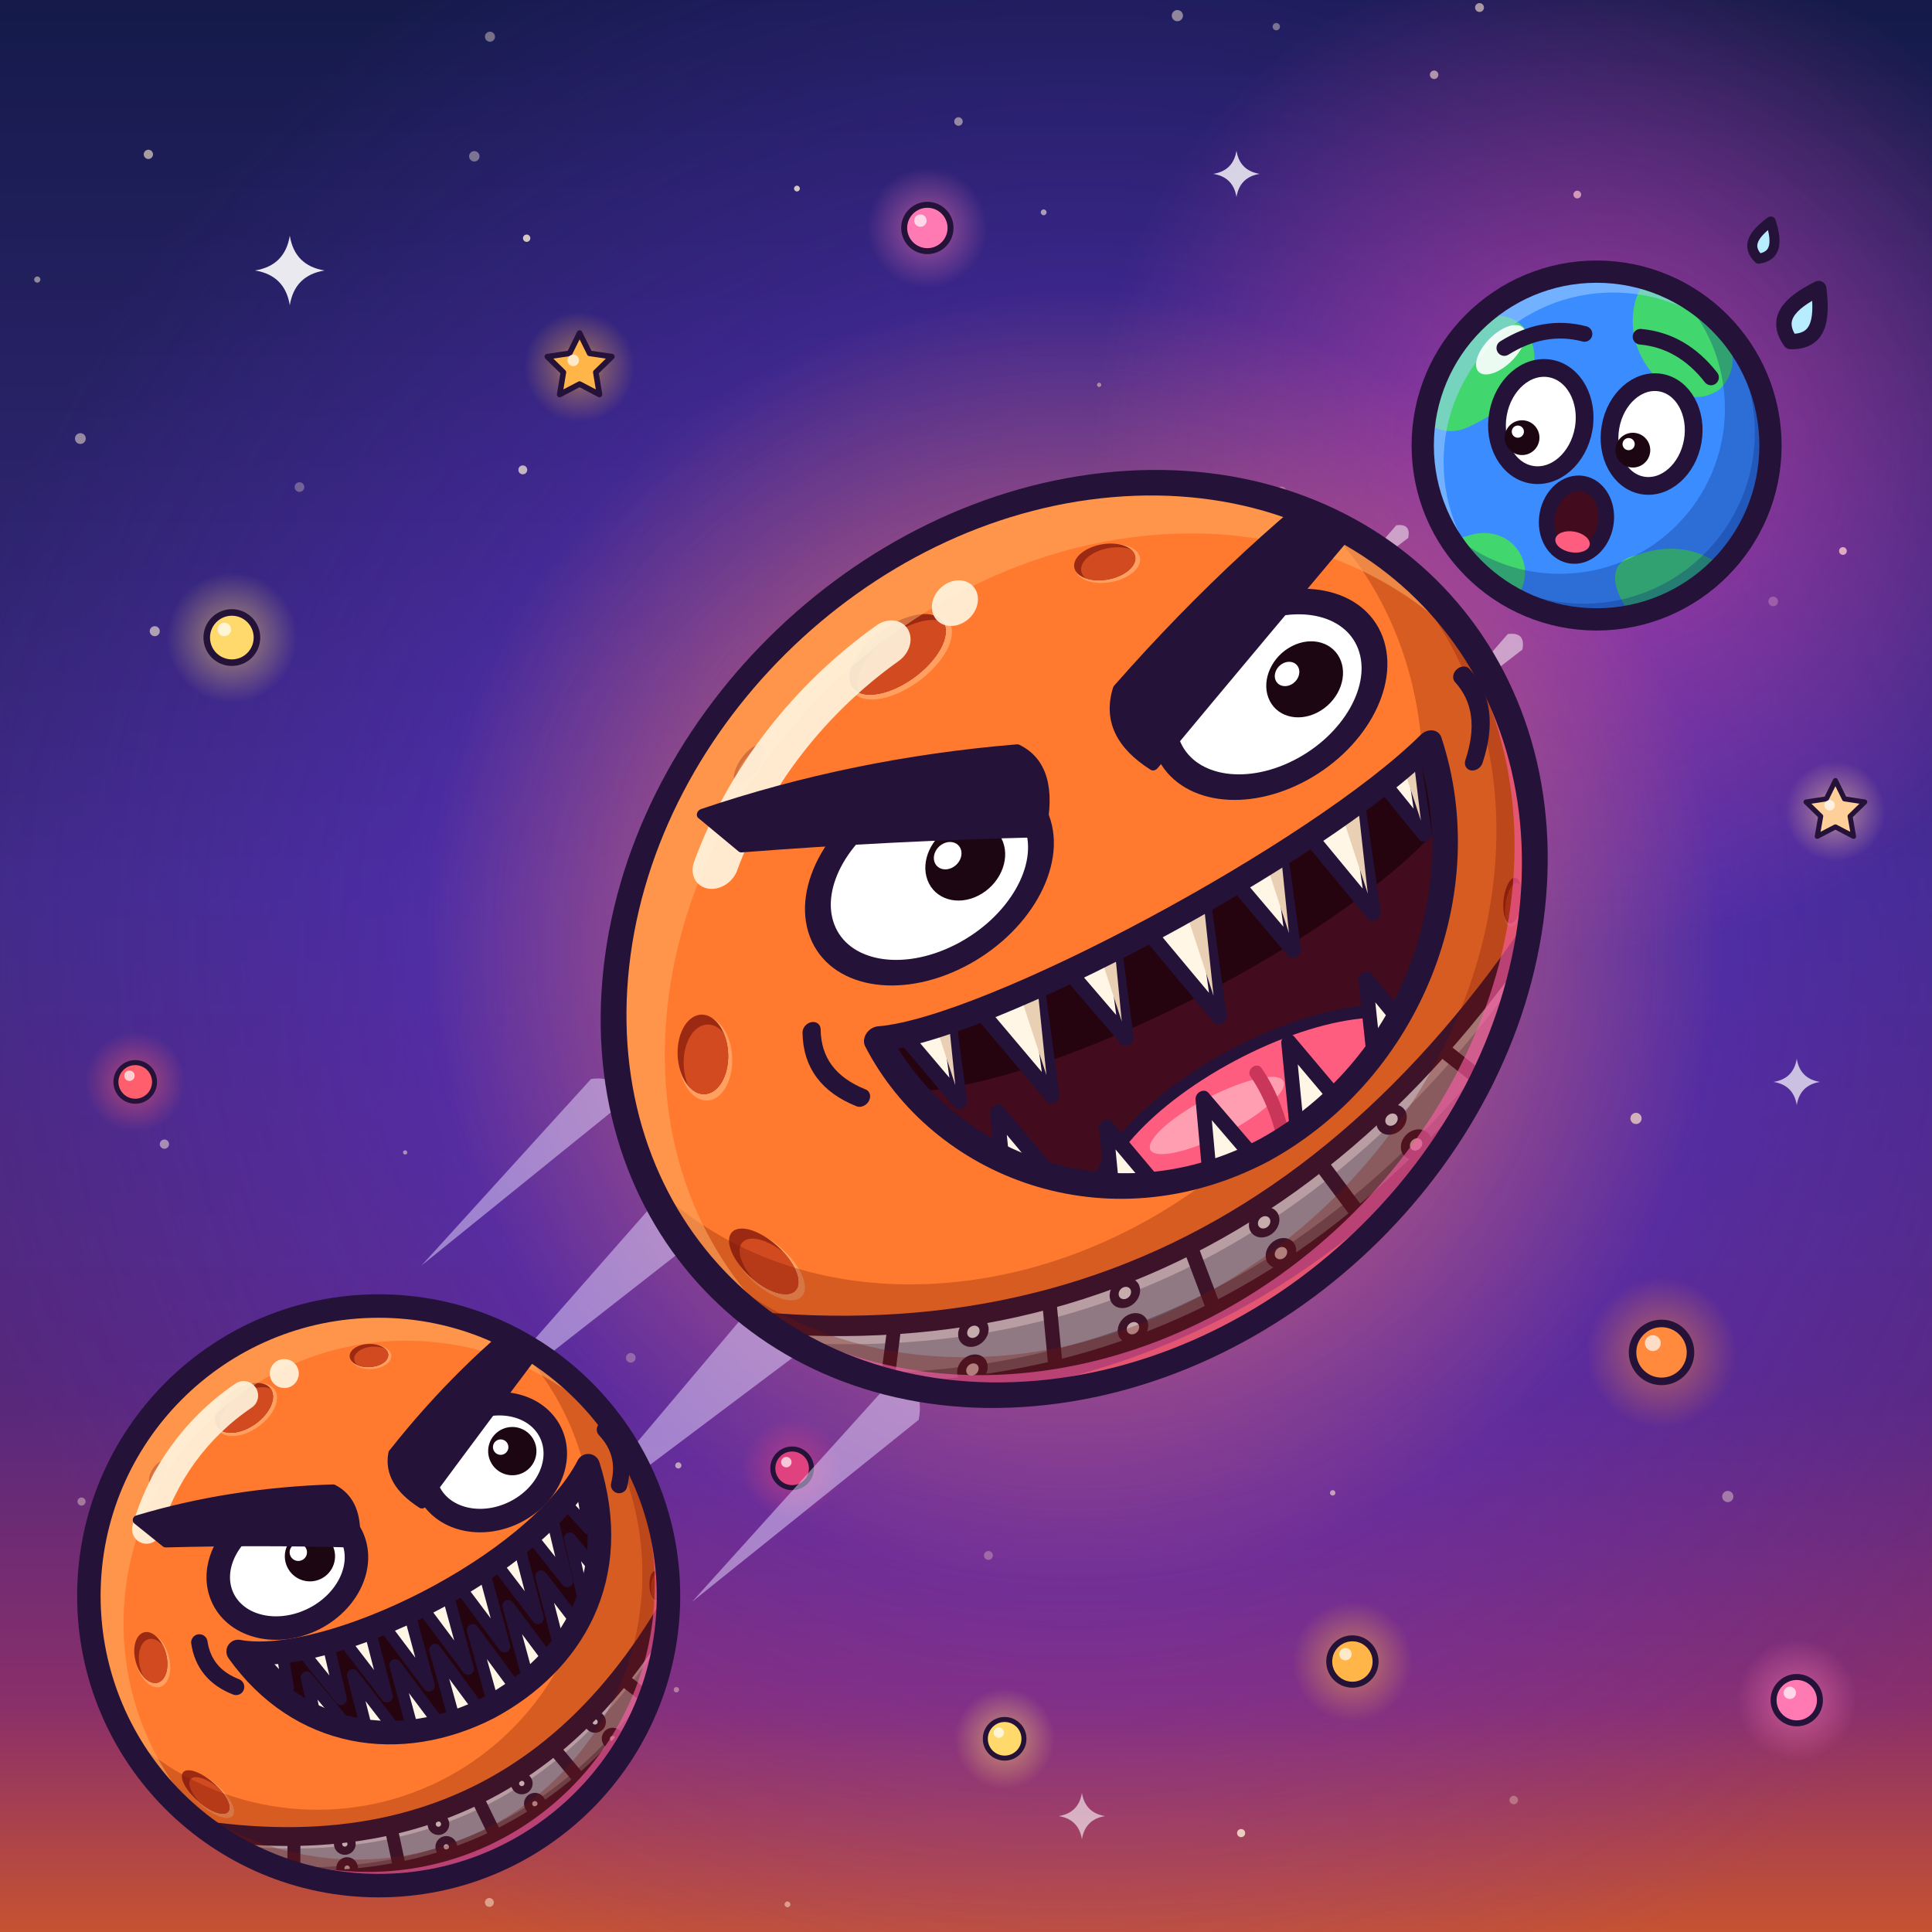
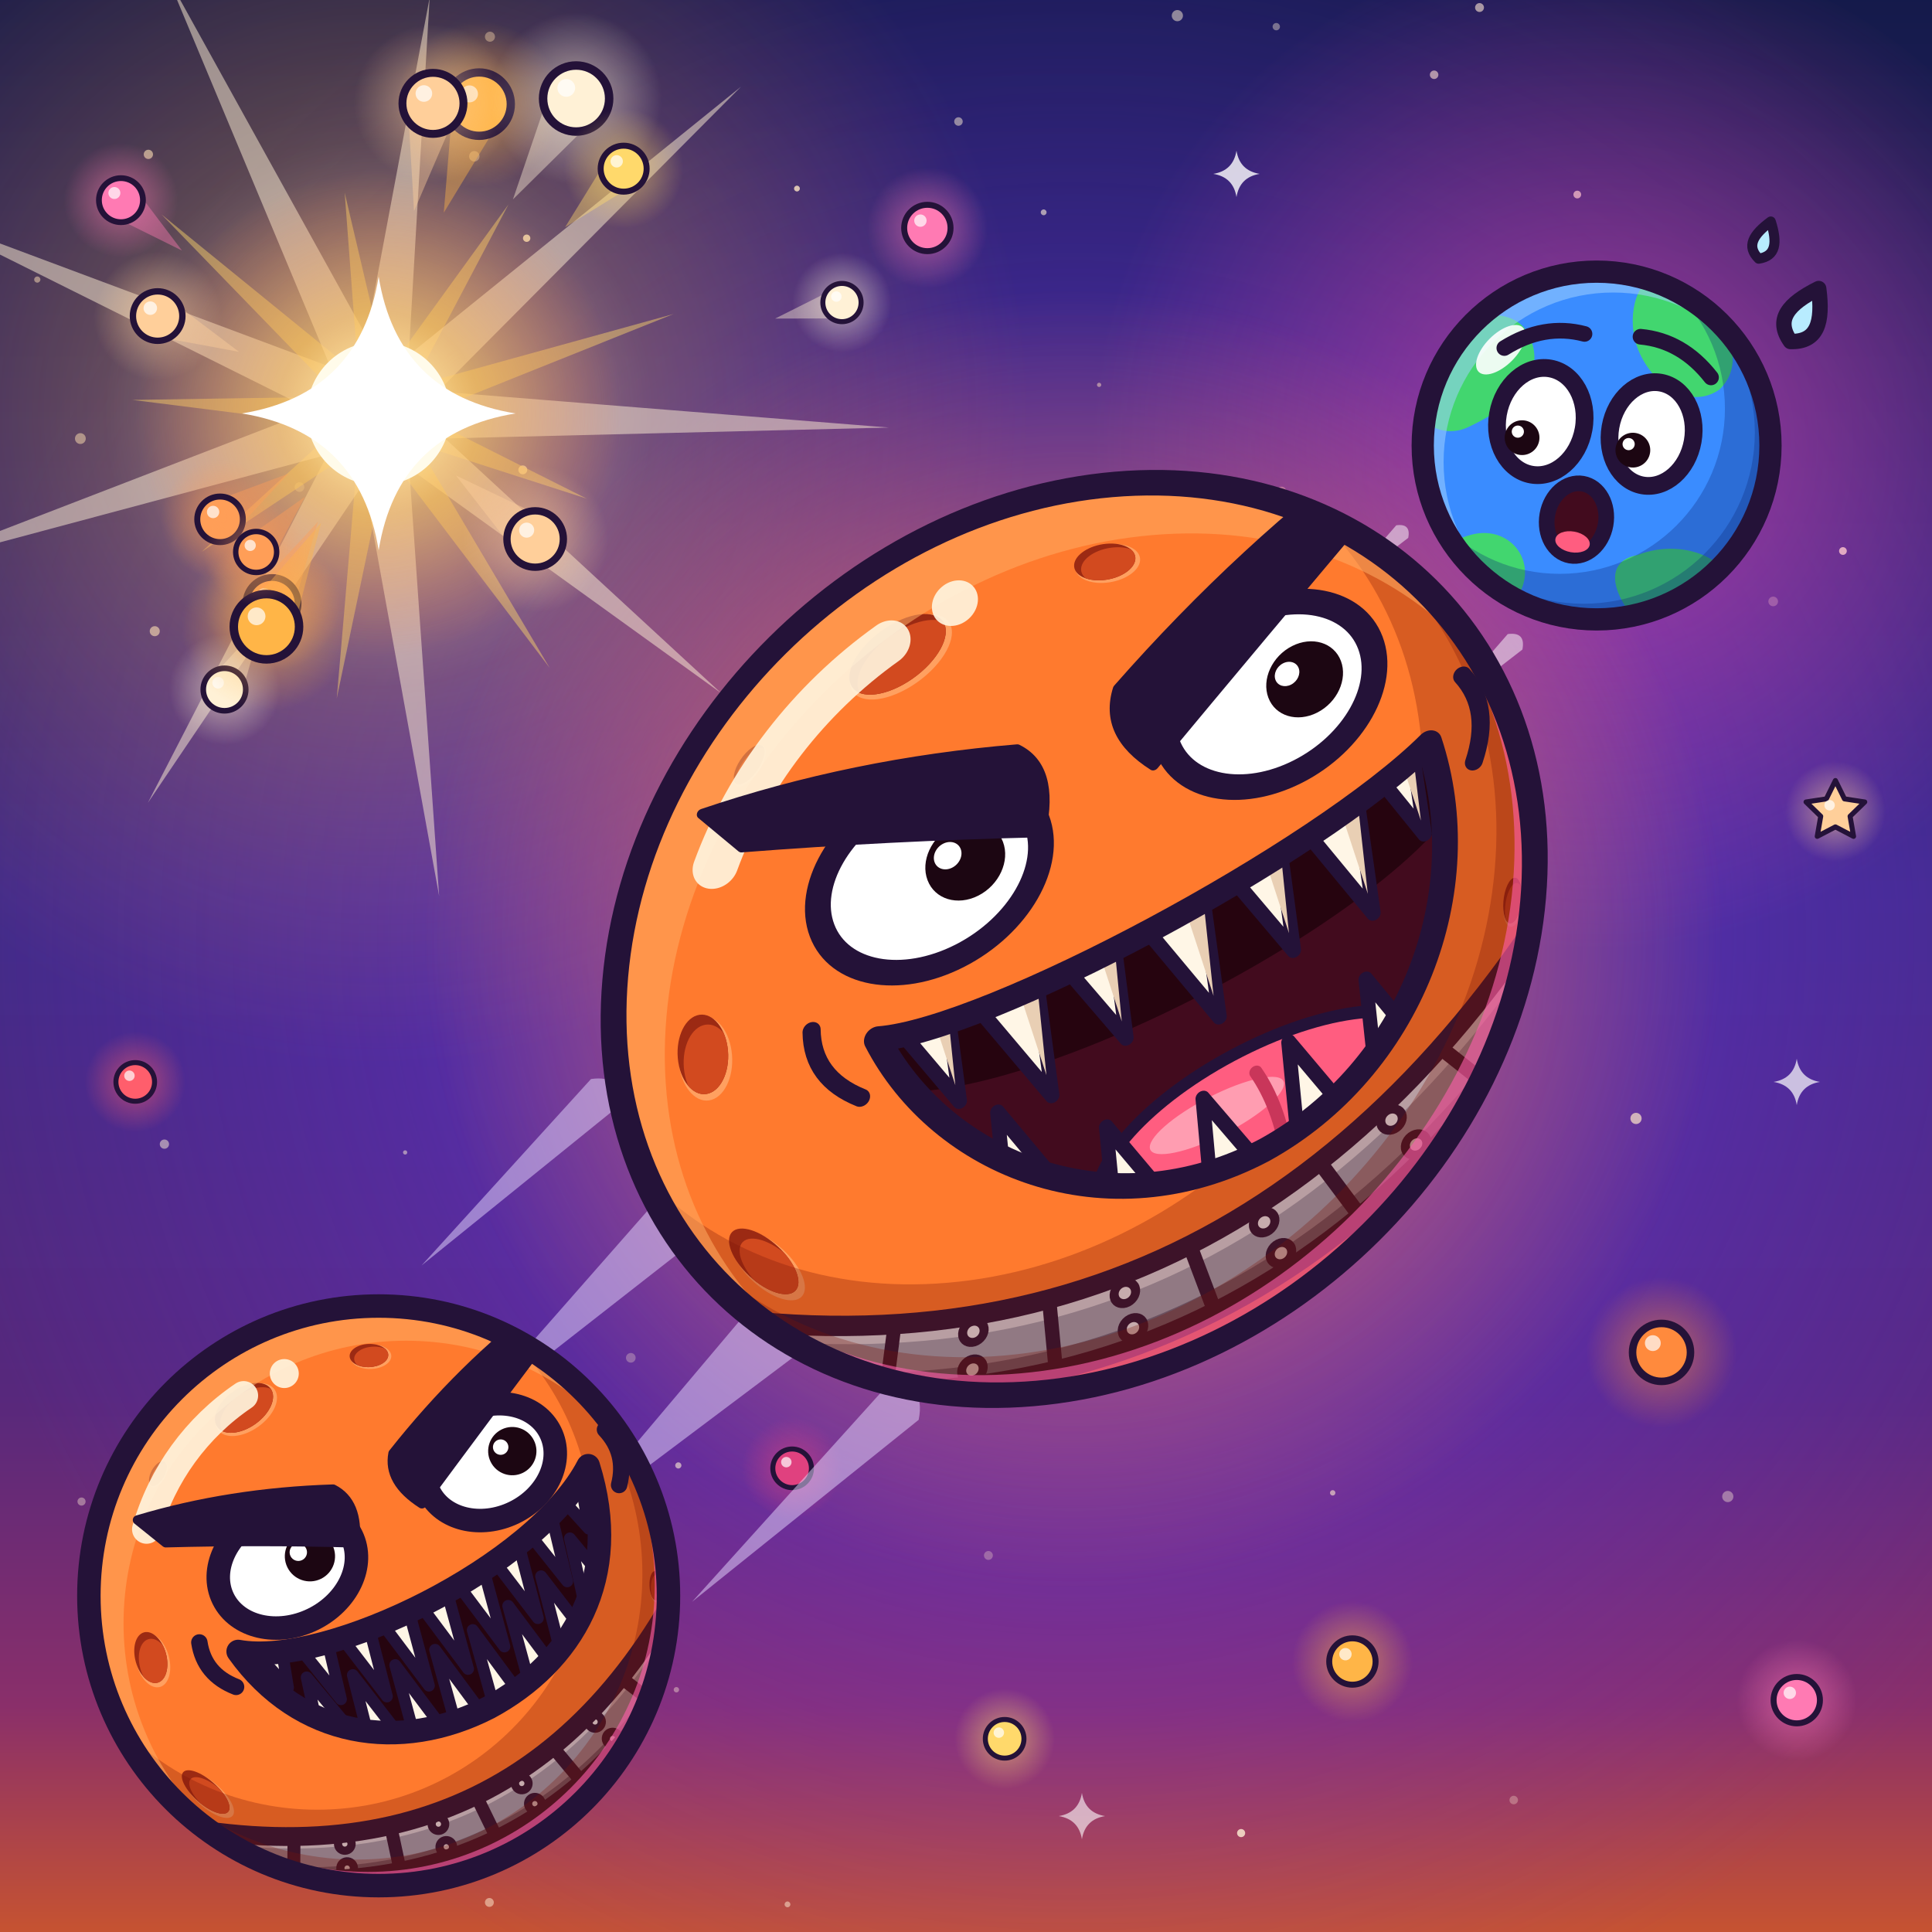
<svg xmlns="http://www.w3.org/2000/svg" viewBox="0 0 1000 1000" width="100%" height="100%">
  <defs>
    <linearGradient id="ceu" x1="0" y1="0" x2="0" y2="1">
      <stop offset="0" stop-color="#141a4a" />
      <stop offset=".46" stop-color="#3f2a86" />
      <stop offset=".72" stop-color="#57287c" />
      <stop offset=".88" stop-color="#8a2f6a" />
      <stop offset="1" stop-color="#c8542f" />
    </linearGradient>
    <radialGradient id="luz">
      <stop offset="0" stop-color="#8b46ff" stop-opacity=".75" />
      <stop offset=".6" stop-color="#6a33e0" stop-opacity=".3" />
      <stop offset="1" stop-color="#6a33e0" stop-opacity="0" />
    </radialGradient>
    <radialGradient id="neb">
      <stop offset="0" stop-color="#ff4fb6" stop-opacity=".55" />
      <stop offset="1" stop-color="#ff4fb6" stop-opacity="0" />
    </radialGradient>
    <radialGradient id="aura">
      <stop offset=".55" stop-color="#ff7a3a" stop-opacity=".42" />
      <stop offset="1" stop-color="#ff7a3a" stop-opacity="0" />
    </radialGradient>
    <radialGradient id="clarao">
      <stop offset="0" stop-color="#fffbea" />
      <stop offset=".16" stop-color="#ffeaa6" stop-opacity=".95" />
      <stop offset=".42" stop-color="#ffb547" stop-opacity=".5" />
      <stop offset="1" stop-color="#ff7a3a" stop-opacity="0" />
    </radialGradient>
    <radialGradient id="hffb547">
      <stop offset="0" stop-color="#ffb547" stop-opacity=".8" />
      <stop offset=".45" stop-color="#ffb547" stop-opacity=".32" />
      <stop offset="1" stop-color="#ffb547" stop-opacity="0" />
    </radialGradient>
    <radialGradient id="hff5e6c">
      <stop offset="0" stop-color="#ff5e6c" stop-opacity=".8" />
      <stop offset=".45" stop-color="#ff5e6c" stop-opacity=".32" />
      <stop offset="1" stop-color="#ff5e6c" stop-opacity="0" />
    </radialGradient>
    <radialGradient id="hffd96b">
      <stop offset="0" stop-color="#ffd96b" stop-opacity=".8" />
      <stop offset=".45" stop-color="#ffd96b" stop-opacity=".32" />
      <stop offset="1" stop-color="#ffd96b" stop-opacity="0" />
    </radialGradient>
    <radialGradient id="hff7ab3">
      <stop offset="0" stop-color="#ff7ab3" stop-opacity=".8" />
      <stop offset=".45" stop-color="#ff7ab3" stop-opacity=".32" />
      <stop offset="1" stop-color="#ff7ab3" stop-opacity="0" />
    </radialGradient>
    <radialGradient id="hff8a3d">
      <stop offset="0" stop-color="#ff8a3d" stop-opacity=".8" />
      <stop offset=".45" stop-color="#ff8a3d" stop-opacity=".32" />
      <stop offset="1" stop-color="#ff8a3d" stop-opacity="0" />
    </radialGradient>
    <radialGradient id="hffcf9a">
      <stop offset="0" stop-color="#ffcf9a" stop-opacity=".8" />
      <stop offset=".45" stop-color="#ffcf9a" stop-opacity=".32" />
      <stop offset="1" stop-color="#ffcf9a" stop-opacity="0" />
    </radialGradient>
    <radialGradient id="he0417f">
      <stop offset="0" stop-color="#e0417f" stop-opacity=".8" />
      <stop offset=".45" stop-color="#e0417f" stop-opacity=".32" />
      <stop offset="1" stop-color="#e0417f" stop-opacity="0" />
    </radialGradient>
    <radialGradient id="hfff1d6">
      <stop offset="0" stop-color="#fff1d6" stop-opacity=".8" />
      <stop offset=".45" stop-color="#fff1d6" stop-opacity=".32" />
      <stop offset="1" stop-color="#fff1d6" stop-opacity="0" />
    </radialGradient>
    <radialGradient id="hff9e57">
      <stop offset="0" stop-color="#ff9e57" stop-opacity=".8" />
      <stop offset=".45" stop-color="#ff9e57" stop-opacity=".32" />
      <stop offset="1" stop-color="#ff9e57" stop-opacity="0" />
    </radialGradient>
  </defs>
  <rect width="1000" height="1000" fill="url(#ceu)" />
  <circle cx="556" cy="486" r="600" fill="url(#luz)" />
  <circle cx="689.8" cy="772.7" r="1.4" fill="#fff1d6" opacity="0.6" />
  <circle cx="85.1" cy="592.2" r="2.4" fill="#fff1d6" opacity="0.5" />
  <circle cx="905.6" cy="229.4" r="2.5" fill="#fff1d6" opacity="0.7" />
  <circle cx="660.6" cy="13.8" r="1.9" fill="#fff1d6" opacity="0.4" />
  <circle cx="896.5" cy="288.1" r="2.5" fill="#fff1d6" opacity="0.7" />
  <circle cx="253.6" cy="19" r="2.6" fill="#fff1d6" opacity="0.4" />
  <circle cx="272.6" cy="123.3" r="1.9" fill="#fff1d6" opacity="0.8" />
  <circle cx="245.5" cy="80.9" r="2.7" fill="#fff1d6" opacity="0.4" />
  <circle cx="407.6" cy="985.7" r="1.5" fill="#fff1d6" opacity="0.5" />
  <circle cx="217.3" cy="869.2" r="2.4" fill="#fff1d6" opacity="0.8" />
  <circle cx="511.6" cy="805.1" r="2.3" fill="#fff1d6" opacity="0.3" />
  <circle cx="636" cy="577.6" r="1.6" fill="#fff1d6" opacity="0.7" />
  <circle cx="609.4" cy="8.1" r="2.9" fill="#fff1d6" opacity="0.5" />
  <circle cx="350.1" cy="874.6" r="1.4" fill="#fff1d6" opacity="0.4" />
  <circle cx="833.7" cy="278.9" r="3" fill="#fff1d6" opacity="0.3" />
  <circle cx="351.1" cy="758.5" r="1.6" fill="#fff1d6" opacity="0.6" />
  <circle cx="76.8" cy="79.9" r="2.4" fill="#fff1d6" opacity="0.6" />
  <circle cx="253.4" cy="930" r="1" fill="#fff1d6" opacity="0.7" />
  <circle cx="953.9" cy="285.2" r="2" fill="#fff1d6" opacity="0.8" />
  <circle cx="846.8" cy="578.9" r="2.9" fill="#fff1d6" opacity="0.7" />
  <circle cx="540.2" cy="109.9" r="1.5" fill="#fff1d6" opacity="0.6" />
  <circle cx="155" cy="252.1" r="2.5" fill="#fff1d6" opacity="0.3" />
  <circle cx="80.1" cy="326.7" r="2.6" fill="#fff1d6" opacity="0.6" />
  <circle cx="412.5" cy="97.6" r="1.5" fill="#fff1d6" opacity="0.8" />
  <circle cx="326.5" cy="702.8" r="2.5" fill="#fff1d6" opacity="0.3" />
  <circle cx="783.5" cy="931.7" r="2.2" fill="#fff1d6" opacity="0.3" />
  <circle cx="361.8" cy="403" r="1" fill="#fff1d6" opacity="0.5" />
  <circle cx="917.8" cy="311.3" r="2.5" fill="#fff1d6" opacity="0.3" />
  <circle cx="816.4" cy="100.7" r="2" fill="#fff1d6" opacity="0.7" />
  <circle cx="209.7" cy="596.5" r="1.1" fill="#fff1d6" opacity="0.5" />
  <circle cx="663.4" cy="254.2" r="2.3" fill="#fff1d6" opacity="0.4" />
  <circle cx="253.3" cy="984.7" r="2.3" fill="#fff1d6" opacity="0.5" />
  <circle cx="742.3" cy="38.7" r="2.2" fill="#fff1d6" opacity="0.6" />
  <circle cx="19.3" cy="144.7" r="1.6" fill="#fff1d6" opacity="0.5" />
  <circle cx="642.4" cy="948.8" r="2.1" fill="#fff1d6" opacity="0.8" />
  <circle cx="773.4" cy="283.4" r="1" fill="#fff1d6" opacity="0.4" />
  <circle cx="41.6" cy="227" r="2.8" fill="#fff1d6" opacity="0.5" />
  <circle cx="42.2" cy="777.2" r="2.1" fill="#fff1d6" opacity="0.4" />
  <circle cx="894.3" cy="774.6" r="2.9" fill="#fff1d6" opacity="0.4" />
  <circle cx="272.4" cy="805" r="1.5" fill="#fff1d6" opacity="0.4" />
  <circle cx="765.8" cy="3.9" r="2.3" fill="#fff1d6" opacity="0.6" />
  <circle cx="270.6" cy="243.2" r="2.3" fill="#fff1d6" opacity="0.7" />
  <circle cx="564.3" cy="605.2" r="2.3" fill="#fff1d6" opacity="0.5" />
  <circle cx="568.9" cy="199.2" r="1.1" fill="#fff1d6" opacity="0.5" />
  <circle cx="496.1" cy="62.9" r="2.2" fill="#fff1d6" opacity="0.5" />
  <circle cx="465.2" cy="384.1" r="2" fill="#fff1d6" opacity="0.5" />
+   <circle cx="196" cy="214" r="336" fill="url(#clarao)" opacity=".55" />
  <circle cx="826.4" cy="230.6" r="260" fill="url(#neb)" />
  <circle cx="556" cy="486" r="336.4" fill="url(#aura)" />
-   <path transform="translate(150 140) scale(1.8)" opacity="0.9" fill="#fff" d="M 0 -10 Q 1.4 -1.4 10 0 Q 1.4 1.4 0 10 Q -1.4 1.4 -10 0 Q -1.4 -1.4 0 -10 Z" />
  <path transform="translate(640 90) scale(1.2)" opacity="0.8" fill="#fff" d="M 0 -10 Q 1.4 -1.4 10 0 Q 1.4 1.4 0 10 Q -1.4 1.4 -10 0 Q -1.4 -1.4 0 -10 Z" />
  <path transform="translate(930 560) scale(1.2)" opacity="0.7" fill="#fff" d="M 0 -10 Q 1.4 -1.4 10 0 Q 1.4 1.4 0 10 Q -1.4 1.4 -10 0 Q -1.4 -1.4 0 -10 Z" />
  <path transform="translate(560 940) scale(1.2)" opacity="0.6" fill="#fff" d="M 0 -10 Q 1.4 -1.4 10 0 Q 1.4 1.4 0 10 Q -1.4 1.4 -10 0 Q -1.4 -1.4 0 -10 Z" />
-   <circle cx="120" cy="330" r="33.8" fill="url(#hffd96b)" />
-   <circle cx="120" cy="330" r="13" fill="#ffd96b" stroke="#241238" stroke-width="3.4" />
-   <circle cx="116.1" cy="325.8" r="3.5" fill="#fff" opacity=".7" />
-   <circle cx="300" cy="190" r="28.6" fill="url(#hffb547)" />
-   <path d="M 300 172.4 L 305.2 182.9 L 316.7 184.6 L 308.4 192.7 L 310.3 204.2 L 300 198.8 L 289.7 204.2 L 291.6 192.7 L 283.3 184.6 L 294.8 182.9 Z" fill="#ffb547" stroke="#241238" stroke-width="2.9" stroke-linejoin="round" />
-   <circle cx="296.7" cy="186.5" r="3" fill="#fff" opacity=".7" />
  <circle cx="480" cy="118" r="31.2" fill="url(#hff7ab3)" />
  <circle cx="480" cy="118" r="12" fill="#ff7ab3" stroke="#241238" stroke-width="3.1" />
  <circle cx="476.4" cy="114.2" r="3.2" fill="#fff" opacity=".7" />
  <circle cx="70" cy="560" r="26" fill="url(#hff5e6c)" />
  <circle cx="70" cy="560" r="10" fill="#ff5e6c" stroke="#241238" stroke-width="2.6" />
  <circle cx="67" cy="556.8" r="2.7" fill="#fff" opacity=".7" />
  <circle cx="860" cy="700" r="39" fill="url(#hff8a3d)" />
  <circle cx="860" cy="700" r="15" fill="#ff8a3d" stroke="#241238" stroke-width="3.9" />
  <circle cx="855.5" cy="695.2" r="4.1" fill="#fff" opacity=".7" />
  <circle cx="700" cy="860" r="31.2" fill="url(#hffb547)" />
  <circle cx="700" cy="860" r="12" fill="#ffb547" stroke="#241238" stroke-width="3.1" />
  <circle cx="696.4" cy="856.2" r="3.2" fill="#fff" opacity=".7" />
  <circle cx="950" cy="420" r="26" fill="url(#hffcf9a)" />
  <path d="M 950 404 L 954.7 413.5 L 965.2 415.1 L 957.6 422.5 L 959.4 432.9 L 950 428 L 940.6 432.9 L 942.4 422.5 L 934.8 415.1 L 945.3 413.5 Z" fill="#ffcf9a" stroke="#241238" stroke-width="2.6" stroke-linejoin="round" />
  <circle cx="947" cy="416.8" r="2.7" fill="#fff" opacity=".7" />
  <circle cx="520" cy="900" r="26" fill="url(#hffd96b)" />
  <circle cx="520" cy="900" r="10" fill="#ffd96b" stroke="#241238" stroke-width="2.6" />
  <circle cx="517" cy="896.8" r="2.7" fill="#fff" opacity=".7" />
  <circle cx="930" cy="880" r="31.2" fill="url(#hff7ab3)" />
  <circle cx="930" cy="880" r="12" fill="#ff7ab3" stroke="#241238" stroke-width="3.1" />
  <circle cx="926.4" cy="876.2" r="3.2" fill="#fff" opacity=".7" />
  <circle cx="410" cy="760" r="26" fill="url(#he0417f)" />
  <circle cx="410" cy="760" r="10" fill="#e0417f" stroke="#241238" stroke-width="2.6" />
  <circle cx="407" cy="756.8" r="2.7" fill="#fff" opacity=".7" />
+   <path d="M 196.4 200.2 Q 176.7 213.5 195.6 227.8 L 460.1 221.3 Z" fill="#fff1d6" opacity="0.5" />
+   <path d="M 199.4 205.7 Q 184.3 209.2 192.6 222.3 L 303.7 258.1 Z" fill="#ffd96b" opacity="0.45" />
+   <path d="M 204.7 203.3 Q 181 201.8 187.3 224.7 L 373.3 358.8 Z" fill="#fff1d6" opacity="0.5" />
+   <path d="M 203.5 209 Q 189 203.5 188.5 219 L 284.5 345.7 Z" fill="#ffd96b" opacity="0.45" />
+   <path d="M 209.7 212.3 Q 193.6 194.8 182.3 215.7 L 227.3 463.8 Z" fill="#fff1d6" opacity="0.5" />
+   <path d="M 204.9 215.3 Q 197.8 201.5 187.1 212.7 L 174.3 361.5 Z" fill="#ffd96b" opacity="0.45" />
+   <path d="M 207.9 221 Q 205.9 197.4 184.1 207 L 76.5 415.6 Z" fill="#fff1d6" opacity="0.5" />
+   <path d="M 201.5 221.1 Q 205.9 206.2 190.5 206.9 L 104.4 285.6 Z" fill="#ffd96b" opacity="0.45" />
+   <path d="M 200.3 227.1 Q 214.4 208 191.7 200.9 L -50 294.1 Z" fill="#fff1d6" opacity="0.5" />
+   <path d="M 195.5 223 Q 208.6 214.7 196.5 205 L 68.6 207 Z" fill="#ffd96b" opacity="0.45" />
+   <path d="M 190.5 226.7 Q 213.7 221.7 201.5 201.3 L -46.1 108.8 Z" fill="#fff1d6" opacity="0.5" />
+   <path d="M 189.9 220.6 Q 205.3 222.5 202.1 207.4 L 83.5 110.9 Z" fill="#ffd96b" opacity="0.45" />
+   <path d="M 183.6 220 Q 204.4 231.4 208.4 208 L 86.6 -12.1 Z" fill="#fff1d6" opacity="0.5" />
+   <path d="M 187.1 215.4 Q 197.9 226.5 204.9 212.6 L 178.4 99.7 Z" fill="#ffd96b" opacity="0.45" />
+   <path d="M 182.3 212.3 Q 193.6 233.2 209.7 215.7 L 222.4 -1.3 Z" fill="#fff1d6" opacity="0.5" />
+   <path d="M 188.4 209.2 Q 189.3 224.7 203.6 218.8 L 263.2 105.8 Z" fill="#ffd96b" opacity="0.45" />
+   <path d="M 186.8 203.8 Q 181.7 226.9 205.2 224.2 L 383.5 44.9 Z" fill="#fff1d6" opacity="0.5" />
+   <path d="M 193.1 205.5 Q 184.1 218 198.9 222.5 L 348.7 162.5 Z" fill="#ffd96b" opacity="0.45" />
+   <circle cx="196" cy="214" r="126" fill="url(#clarao)" />
+   <circle cx="196" cy="214" r="37.2" fill="#fffbea" />
+   <path transform="translate(196 214) scale(7.08)" opacity="1" fill="#fff" d="M 0 -10 Q 1.4 -1.4 10 0 Q 1.4 1.4 0 10 Q -1.4 1.4 -10 0 Q -1.4 -1.4 0 -10 Z" />
+   <path d="M 108 352.3 Q 109.8 368.4 124.4 361.5 L 135.6 322.2 Z" fill="#fff1d6" opacity="0.42" />
+   <circle cx="116.2" cy="356.9" r="28.7" fill="url(#hfff1d6)" />
+   <circle cx="116.2" cy="356.9" r="11" fill="#fff1d6" stroke="#241238" stroke-width="2.9" />
+   <circle cx="112.9" cy="353.4" r="3" fill="#fff" opacity=".7" />
+   <path d="M 108.3 260.4 Q 102.2 276.6 119.5 277.2 L 149.4 245.1 Z" fill="#ff9e57" opacity="0.42" />
+   <circle cx="113.9" cy="268.8" r="30.8" fill="url(#hff9e57)" />
+   <circle cx="113.9" cy="268.8" r="11.8" fill="#ff9e57" stroke="#241238" stroke-width="3.1" />
+   <circle cx="110.3" cy="265" r="3.2" fill="#fff" opacity=".7" />
+   <path d="M 437.8 164.8 Q 447.3 153.9 433.9 148.5 L 401.2 164.9 Z" fill="#fff1d6" opacity="0.42" />
+   <circle cx="435.8" cy="156.6" r="25.7" fill="url(#hfff1d6)" />
+   <circle cx="435.8" cy="156.6" r="9.9" fill="#fff1d6" stroke="#241238" stroke-width="2.6" />
+   <circle cx="432.9" cy="153.5" r="2.7" fill="#fff" opacity=".7" />
+   <path d="M 261.2 58.2 Q 254 35.3 234.7 49.6 L 229.7 110.1 Z" fill="#ffb547" opacity="0.42" />
+   <circle cx="248" cy="53.9" r="42.7" fill="url(#hffb547)" />
+   <circle cx="248" cy="53.9" r="16.4" fill="#ffb547" stroke="#241238" stroke-width="4.3" />
+   <circle cx="243" cy="48.6" r="4.4" fill="#fff" opacity=".7" />
+   <path d="M 237.3 55.8 Q 227.3 35 210.9 51.2 L 214.3 109.3 Z" fill="#ffcf9a" opacity="0.42" />
+   <circle cx="224.1" cy="53.5" r="41" fill="url(#hffcf9a)" />
+   <circle cx="224.1" cy="53.5" r="15.8" fill="#ffcf9a" stroke="#241238" stroke-width="4.1" />
+   <circle cx="219.4" cy="48.4" r="4.3" fill="#fff" opacity=".7" />
+   <path d="M 310.5 58.7 Q 309 33.8 285.9 43.3 L 265.5 103.2 Z" fill="#fff1d6" opacity="0.42" />
+   <circle cx="298.2" cy="51" r="44.5" fill="url(#hfff1d6)" />
+   <circle cx="298.2" cy="51" r="17.1" fill="#fff1d6" stroke="#241238" stroke-width="4.4" />
+   <circle cx="293.1" cy="45.5" r="4.6" fill="#fff" opacity=".7" />
+   <path d="M 130.7 306.7 Q 132.9 326.4 150.8 318 L 164.6 270 Z" fill="#ff9e57" opacity="0.42" />
+   <circle cx="140.8" cy="312.4" r="35.1" fill="url(#hff9e57)" />
+   <circle cx="140.8" cy="312.4" r="13.5" fill="#ff9e57" stroke="#241238" stroke-width="3.5" />
+   <circle cx="136.7" cy="308" r="3.6" fill="#fff" opacity=".7" />
+   <path d="M 86 153.6 Q 67.7 157.4 77.2 173.5 L 123.7 182.1 Z" fill="#ffcf9a" opacity="0.42" />
+   <circle cx="81.6" cy="163.6" r="33.2" fill="url(#hffcf9a)" />
+   <circle cx="81.6" cy="163.6" r="12.8" fill="#ffcf9a" stroke="#241238" stroke-width="3.3" />
+   <circle cx="77.8" cy="159.5" r="3.5" fill="#fff" opacity=".7" />
+   <path d="M 329.9 94.5 Q 332.8 77.3 315.6 80.2 L 292.5 117.6 Z" fill="#ffd96b" opacity="0.42" />
+   <circle cx="322.8" cy="87.3" r="30.9" fill="url(#hffd96b)" />
+   <circle cx="322.8" cy="87.3" r="11.9" fill="#ffd96b" stroke="#241238" stroke-width="3.1" />
+   <circle cx="319.2" cy="83.5" r="3.2" fill="#fff" opacity=".7" />
+   <path d="M 125.2 317.7 Q 128.5 342.1 150.6 331 L 166.2 270.6 Z" fill="#ffb547" opacity="0.42" />
+   <circle cx="137.9" cy="324.4" r="43.9" fill="url(#hffb547)" />
+   <circle cx="137.9" cy="324.4" r="16.9" fill="#ffb547" stroke="#241238" stroke-width="4.4" />
+   <circle cx="132.8" cy="319" r="4.6" fill="#fff" opacity=".7" />
+   <path d="M 125.9 279.7 Q 124.3 295.1 139.4 291.6 L 157.9 257.1 Z" fill="#ff9e57" opacity="0.42" />
+   <circle cx="132.6" cy="285.7" r="27.5" fill="url(#hff9e57)" />
+   <circle cx="132.6" cy="285.7" r="10.6" fill="#ff9e57" stroke="#241238" stroke-width="2.8" />
+   <circle cx="129.5" cy="282.3" r="2.9" fill="#fff" opacity=".7" />
+   <path d="M 68.8 96.1 Q 52.2 95 56.5 111 L 94.2 129.7 Z" fill="#ff7ab3" opacity="0.42" />
+   <circle cx="62.6" cy="103.6" r="29.6" fill="url(#hff7ab3)" />
+   <circle cx="62.6" cy="103.6" r="11.4" fill="#ff7ab3" stroke="#241238" stroke-width="3" />
+   <circle cx="59.2" cy="99.9" r="3.1" fill="#fff" opacity=".7" />
+   <path d="M 269.2 288.7 Q 290.5 289.9 284.7 269.4 L 236 246.1 Z" fill="#ffcf9a" opacity="0.42" />
+   <circle cx="277" cy="279" r="37.9" fill="url(#hffcf9a)" />
+   <circle cx="277" cy="279" r="14.6" fill="#ffcf9a" stroke="#241238" stroke-width="3.8" />
+   <circle cx="272.6" cy="274.4" r="3.9" fill="#fff" opacity=".7" />
  <path d="M 475.5 734.9 Q 479.5 714.6 459 717.4 L 358.2 829.1 Z" fill="#e6d9ff" opacity="0.5" />
  <path d="M 411.9 701.5 Q 417.6 672.8 388.6 676.8 L 291.2 792.2 Z" fill="#e6d9ff" opacity="0.5" />
  <path d="M 356.8 644.3 Q 361.4 620.6 337.6 623.9 L 238.1 737.1 Z" fill="#e6d9ff" opacity="0.5" />
  <path d="M 319.6 573 Q 322.9 556.1 305.9 558.5 L 218.2 655 Z" fill="#e6d9ff" opacity="0.5" />
  <g transform="translate(196 826) scale(0.5)">
    <clipPath id="marte1">
      <circle r="300" />
    </clipPath>
    <circle r="300" fill="#ff7a2e" />
    <g clip-path="url(#marte1)">
      <g transform="rotate(-26)">
        <g transform="translate(-40 -236) rotate(-99.6) scale(0.6 1)">
          <clipPath id="cr2">
            <circle r="34" />
          </clipPath>
          <circle cx="-4.7" cy="0.8" r="36" fill="#ffa060" />
          <circle r="34" fill="#9c2a13" />
          <circle cx="-11.4" cy="1.9" r="34" fill="#d24a1f" clip-path="url(#cr2)" />
        </g>
        <g transform="translate(100 -228) rotate(-66.3) scale(0.6 1)">
          <clipPath id="cr3">
            <circle r="20" />
          </clipPath>
          <circle cx="-2.1" cy="1.9" r="21.2" fill="#ffa060" />
          <circle r="20" fill="#9c2a13" />
          <circle cx="-5" cy="4.6" r="20" fill="#d24a1f" clip-path="url(#cr3)" />
        </g>
        <g transform="translate(-240 -46) rotate(-169.1) scale(0.6 1)">
          <clipPath id="cr4">
            <circle r="27" />
          </clipPath>
          <circle cx="-1.9" cy="-3.3" r="28.6" fill="#ffa060" />
          <circle r="27" fill="#9c2a13" />
          <circle cx="-4.6" cy="-8" r="27" fill="#d24a1f" clip-path="url(#cr4)" />
        </g>
        <g transform="translate(-250 104) rotate(157.4) scale(0.4 1)">
          <clipPath id="cr5">
            <circle r="31" />
          </clipPath>
          <circle cx="0.3" cy="-4.3" r="32.9" fill="#ffa060" />
          <circle r="31" fill="#9c2a13" />
          <circle cx="0.7" cy="-10.5" r="31" fill="#d24a1f" clip-path="url(#cr5)" />
        </g>
        <g transform="translate(230 -182) rotate(-38.4) scale(0.4 1)">
          <clipPath id="cr6">
            <circle r="18" />
          </clipPath>
          <circle cx="-0.8" cy="2.4" r="19.1" fill="#ffa060" />
          <circle r="18" fill="#9c2a13" />
          <circle cx="-2" cy="5.8" r="18" fill="#d24a1f" clip-path="url(#cr6)" />
        </g>
        <g transform="translate(262 116) rotate(23.9) scale(0.4 1)">
          <clipPath id="cr7">
            <circle r="15" />
          </clipPath>
          <circle cx="1.4" cy="1.5" r="15.9" fill="#ffa060" />
          <circle r="15" fill="#9c2a13" />
          <circle cx="3.5" cy="3.7" r="15" fill="#d24a1f" clip-path="url(#cr7)" />
        </g>
        <g transform="translate(-150 -214) rotate(-125) scale(0.5 1)">
          <clipPath id="cr8">
            <circle r="14" />
          </clipPath>
          <circle cx="-1.9" cy="-0.5" r="14.8" fill="#ffa060" />
          <circle r="14" fill="#9c2a13" />
          <circle cx="-4.6" cy="-1.3" r="14" fill="#d24a1f" clip-path="url(#cr8)" />
        </g>
        <g transform="translate(-176 196) rotate(131.9) scale(0.5 1)">
          <clipPath id="cr9">
            <circle r="16" />
          </clipPath>
          <circle cx="1.1" cy="-2" r="17" fill="#ffa060" />
          <circle r="16" fill="#9c2a13" />
          <circle cx="2.6" cy="-4.8" r="16" fill="#d24a1f" clip-path="url(#cr9)" />
        </g>
        <path fill="#9ba4b8" d="M -330 93 Q 0 367 330 93 L 330 143 Q 0 417 -330 143 Z" />
        <path fill="#d3d9e4" d="M -330 93 Q 0 367 330 93 L 330 106.75 Q 0 380.75 -330 106.75 Z" />
        <path fill="#646b86" d="M -330 128.5 Q 0 402.5 330 128.5 L 330 143 Q 0 417 -330 143 Z" />
        <path d="M -186.9 183.3 L -209.1 228.1" stroke="#241238" stroke-width="13.4" />
        <path d="M -93 218.4 L -105 266.9" stroke="#241238" stroke-width="13.4" />
        <path d="M 0 230 L 0 280" stroke="#241238" stroke-width="13.4" />
        <path d="M 93 218.4 L 105 266.9" stroke="#241238" stroke-width="13.4" />
        <path d="M 186.9 183.3 L 209.1 228.1" stroke="#241238" stroke-width="13.4" />
        <circle cx="-144.1" cy="215.5" r="7" fill="#e8ecf3" stroke="#241238" stroke-width="8.5" />
        <circle cx="-152.9" cy="239" r="7" fill="#e8ecf3" stroke="#241238" stroke-width="8.5" />
        <circle cx="-48" cy="239.5" r="7" fill="#e8ecf3" stroke="#241238" stroke-width="8.5" />
        <circle cx="-51" cy="264.3" r="7" fill="#e8ecf3" stroke="#241238" stroke-width="8.5" />
        <circle cx="48" cy="239.5" r="7" fill="#e8ecf3" stroke="#241238" stroke-width="8.5" />
        <circle cx="51" cy="264.3" r="7" fill="#e8ecf3" stroke="#241238" stroke-width="8.5" />
        <circle cx="144.1" cy="215.5" r="7" fill="#e8ecf3" stroke="#241238" stroke-width="8.5" />
        <circle cx="152.9" cy="239" r="7" fill="#e8ecf3" stroke="#241238" stroke-width="8.5" />
        <path d="M -330 93 Q 0 367 330 93" fill="none" stroke="#241238" stroke-width="19.5" />
        <path d="M -330 143 Q 0 417 330 143" fill="none" stroke="#241238" stroke-width="19.5" />
      </g>
    </g>
    <g clip-path="url(#marte1)">
      <path fill-rule="evenodd" fill="#7a1408" opacity=".30" d="M -300 0 a 300 300 0 1 0 600 0 a 300 300 0 1 0 -600 0 Z M -348.6 -63.6 a 285 285 0 1 0 570 0 a 285 285 0 1 0 -570 0 Z" />
      <path fill-rule="evenodd" fill="#7a1408" opacity=".30" d="M -300 0 a 300 300 0 1 0 600 0 a 300 300 0 1 0 -600 0 Z M -318 -22.5 a 295.5 295.5 0 1 0 591 0 a 295.5 295.5 0 1 0 -591 0 Z" />
      <path fill-rule="evenodd" fill="#ffab62" opacity=".55" d="M -300 0 a 300 300 0 1 0 600 0 a 300 300 0 1 0 -600 0 Z M -264.1 28.4 a 292.5 292.5 0 1 0 585 0 a 292.5 292.5 0 1 0 -585 0 Z" />
      <path fill-rule="evenodd" fill="#ff5fae" opacity=".6" d="M -300 0 a 300 300 0 1 0 600 0 a 300 300 0 1 0 -600 0 Z M -308.2 -11.2 a 297 297 0 1 0 594 0 a 297 297 0 1 0 -594 0 Z" />
    </g>
    <path d="M -240.3 -68.9 A 250 250 0 0 1 -139.8 -207.3" fill="none" stroke="#fff3dc" stroke-width="30" stroke-linecap="round" opacity=".92" />
    <circle cx="-97.7" cy="-230.1" r="15" fill="#fff3dc" opacity=".92" />
    <g clip-path="url(#marte1)">
      <g transform="rotate(-26) translate(40 -30)">
        <clipPath id="sor11">
          <path d="M -196 18 C -120 74, 120 74, 214 4 C 196 124, 110 180, 12 184 C -92 186, -178 126, -196 18 Z" />
        </clipPath>
        <g clip-path="url(#sor11)">
          <path d="M -196 18 C -120 74, 120 74, 214 4 C 196 124, 110 180, 12 184 C -92 186, -178 126, -196 18 Z" fill="#26040f" />
          <path d="M -187 4 L -145 4 L -166 74.3 Z" fill="#fff6e6" stroke="#241238" stroke-width="12.2" stroke-linejoin="round" />
          <path d="M -143 17.3 L -101 17.3 L -122 109.1 Z" fill="#fff6e6" stroke="#241238" stroke-width="12.2" stroke-linejoin="round" />
          <path d="M -99 24.7 L -57 24.7 L -78 127.4 Z" fill="#fff6e6" stroke="#241238" stroke-width="12.2" stroke-linejoin="round" />
          <path d="M -55 27.9 L -13 27.9 L -34 136.4 Z" fill="#fff6e6" stroke="#241238" stroke-width="12.2" stroke-linejoin="round" />
          <path d="M -11 28 L 31 28 L 10 138.6 Z" fill="#fff6e6" stroke="#241238" stroke-width="12.2" stroke-linejoin="round" />
          <path d="M 33 24.9 L 75 24.9 L 54 134.2 Z" fill="#fff6e6" stroke="#241238" stroke-width="12.2" stroke-linejoin="round" />
          <path d="M 77 18.5 L 119 18.5 L 98 123 Z" fill="#fff6e6" stroke="#241238" stroke-width="12.2" stroke-linejoin="round" />
          <path d="M 121 7.8 L 163 7.8 L 142 102.1 Z" fill="#fff6e6" stroke="#241238" stroke-width="12.2" stroke-linejoin="round" />
          <path d="M 165 -9.2 L 207 -9.2 L 186 62.9 Z" fill="#fff6e6" stroke="#241238" stroke-width="12.2" stroke-linejoin="round" />
          <path d="M -164 154.6 L -124 154.6 L -144 73.2 Z" fill="#fff6e6" stroke="#241238" stroke-width="12.2" stroke-linejoin="round" />
          <path d="M -120 188 L -80 188 L -100 92 Z" fill="#fff6e6" stroke="#241238" stroke-width="12.2" stroke-linejoin="round" />
          <path d="M -76 205.7 L -36 205.7 L -56 101.9 Z" fill="#fff6e6" stroke="#241238" stroke-width="12.2" stroke-linejoin="round" />
          <path d="M -32 213.3 L 8 213.3 L -12 105.8 Z" fill="#fff6e6" stroke="#241238" stroke-width="12.2" stroke-linejoin="round" />
          <path d="M 12 212.4 L 52 212.4 L 32 104.5 Z" fill="#fff6e6" stroke="#241238" stroke-width="12.2" stroke-linejoin="round" />
          <path d="M 56 203.1 L 96 203.1 L 76 98.1 Z" fill="#fff6e6" stroke="#241238" stroke-width="12.2" stroke-linejoin="round" />
          <path d="M 100 183.5 L 140 183.5 L 120 85.5 Z" fill="#fff6e6" stroke="#241238" stroke-width="12.2" stroke-linejoin="round" />
          <path d="M 144 147.2 L 184 147.2 L 164 63.3 Z" fill="#fff6e6" stroke="#241238" stroke-width="12.2" stroke-linejoin="round" />
        </g>
        <path d="M -196 18 C -120 74, 120 74, 214 4 C 196 124, 110 180, 12 184 C -92 186, -178 126, -196 18 Z" fill="none" stroke="#241238" stroke-width="24.324" stroke-linejoin="round" />
        <path d="M -228 -8 Q -238 24 -214 50" fill="none" stroke="#241238" stroke-width="17" stroke-linecap="round" />
        <path d="M 246 -22 Q 256 10 234 36" fill="none" stroke="#241238" stroke-width="17" stroke-linecap="round" />
        <ellipse cx="-112" cy="-38" rx="74" ry="60" fill="#ffffff" stroke="#241238" stroke-width="24.324" />
        <ellipse cx="124" cy="-44" rx="70" ry="58" fill="#ffffff" stroke="#241238" stroke-width="24.324" />
        <circle cx="-86" cy="-38" r="26" fill="#1c0612" />
        <circle cx="-95" cy="-47" r="9" fill="#fff" />
        <circle cx="150" cy="-44" r="25" fill="#1c0612" />
        <circle cx="141" cy="-53" r="8" fill="#fff" />
        <path d="M -230 -150 Q -132 -134 -34 -90 Q -16 -66 -38 -30 Q -126 -76 -214 -116 Z" fill="#241238" stroke="#241238" stroke-width="9.7" stroke-linejoin="round" />
        <path d="M 246 -166 Q 142 -146 38 -96 Q 20 -72 42 -36 Q 134 -84 232 -134 Z" fill="#241238" stroke="#241238" stroke-width="9.7" stroke-linejoin="round" />
      </g>
    </g>
    <circle r="300" fill="none" stroke="#241238" stroke-width="24.3" />
  </g>
  <path d="M 788 336.2 Q 789.8 326.9 780.4 328.2 L 743.5 370.6 Z" fill="#ffffff" opacity="0.5" />
  <path d="M 728.9 278.4 Q 730.4 270.8 722.7 271.9 L 693.8 305.3 Z" fill="#ffffff" opacity="0.5" />
  <g transform="translate(826.4 230.6) scale(0.9)">
    <clipPath id="terra12">
      <circle r="100" />
    </clipPath>
    <circle r="100" fill="#3a8cff" />
    <g clip-path="url(#terra12)">
      <g transform="rotate(10)">
        <path d="M -112 -34 C -88 -66 -56 -74 -46 -50 C -36 -28 -60 -8 -74 2 C -90 14 -116 4 -112 -34 Z" fill="#42d66f" />
        <path d="M 20 -104 C 54 -94 80 -66 64 -44 C 48 -28 22 -42 12 -62 C 4 -78 6 -100 20 -104 Z" fill="#42d66f" />
        <path d="M 34 58 C 60 42 96 52 92 78 C 88 100 50 106 34 90 C 22 78 18 64 34 58 Z" fill="#42d66f" />
        <path d="M -64 64 C -42 52 -20 72 -30 94 C -40 106 -74 100 -76 84 C -78 74 -72 68 -64 64 Z" fill="#42d66f" />
      </g>
    </g>
    <g clip-path="url(#terra12)">
      <path fill-rule="evenodd" fill="#0b2474" opacity=".30" d="M -100 0 a 100 100 0 1 0 200 0 a 100 100 0 1 0 -200 0 Z M -116.2 -21.2 a 95 95 0 1 0 190 0 a 95 95 0 1 0 -190 0 Z" />
      <path fill-rule="evenodd" fill="#0b2474" opacity=".30" d="M -100 0 a 100 100 0 1 0 200 0 a 100 100 0 1 0 -200 0 Z M -106 -7.5 a 98.5 98.5 0 1 0 197 0 a 98.5 98.5 0 1 0 -197 0 Z" />
      <path fill-rule="evenodd" fill="#9fd0ff" opacity=".55" d="M -100 0 a 100 100 0 1 0 200 0 a 100 100 0 1 0 -200 0 Z M -88 9.5 a 97.5 97.5 0 1 0 195 0 a 97.5 97.5 0 1 0 -195 0 Z" />
      <path fill-rule="evenodd" fill="#ff5fae" opacity=".6" d="M -100 0 a 100 100 0 1 0 200 0 a 100 100 0 1 0 -200 0 Z M -102.7 -3.7 a 99 99 0 1 0 198 0 a 99 99 0 1 0 -198 0 Z" />
    </g>
    <ellipse cx="-55.1" cy="-55.1" rx="18" ry="9" transform="rotate(-45 -55.1 -55.1)" fill="#fff" opacity=".9" />
    <g transform="rotate(10)">
      <ellipse cx="-34" cy="-8" rx="25" ry="31" fill="#ffffff" stroke="#241238" stroke-width="10.2" />
      <ellipse cx="30" cy="-12" rx="24" ry="30" fill="#ffffff" stroke="#241238" stroke-width="10.2" />
      <circle cx="-43" cy="3" r="10" fill="#1c0612" />
      <circle cx="-46" cy="0" r="3.5" fill="#fff" />
      <circle cx="21" cy="-1" r="10" fill="#1c0612" />
      <circle cx="18" cy="-4" r="3.5" fill="#fff" />
      <path d="M -62 -46 Q -42 -64 -18 -62" fill="none" stroke="#241238" stroke-width="9" stroke-linecap="round" />
      <path d="M 14 -66 Q 38 -68 58 -50" fill="none" stroke="#241238" stroke-width="9" stroke-linecap="round" />
      <ellipse cx="-4" cy="44" rx="17" ry="21" fill="#420b1e" stroke="#241238" stroke-width="9" />
      <ellipse cx="-4" cy="57" rx="10" ry="6" fill="#ff5d80" />
    </g>
    <circle r="100" fill="none" stroke="#241238" stroke-width="12.8" />
    <g stroke="#241238" stroke-width="7.7" stroke-linejoin="round">
      <path transform="translate(118 -72) rotate(28) scale(1.15)" d="M 0 -18 C 10 -4 12 6 0 12 C -12 6 -10 -4 0 -18 Z" fill="#b8ecff" />
      <path transform="translate(96 -116) rotate(18) scale(.75)" d="M 0 -18 C 10 -4 12 6 0 12 C -12 6 -10 -4 0 -18 Z" fill="#b8ecff" />
    </g>
  </g>
  <g transform="translate(556 486) rotate(-43.4) scale(1.07 0.9) rotate(43.4) translate(-556 -486)">
    <g transform="translate(556 486) scale(0.8)">
      <clipPath id="marte13">
        <circle r="300" />
      </clipPath>
      <circle r="300" fill="#ff7a2e" />
      <g clip-path="url(#marte13)">
        <g transform="rotate(-24)">
          <g transform="translate(-40 -236) rotate(-99.6) scale(0.6 1)">
            <clipPath id="cr14">
              <circle r="34" />
            </clipPath>
            <circle cx="-4.7" cy="0.9" r="36" fill="#ffa060" />
            <circle r="34" fill="#9c2a13" />
            <circle cx="-11.3" cy="2.3" r="34" fill="#d24a1f" clip-path="url(#cr14)" />
          </g>
          <g transform="translate(100 -228) rotate(-66.3) scale(0.6 1)">
            <clipPath id="cr15">
              <circle r="20" />
            </clipPath>
            <circle cx="-2" cy="2" r="21.2" fill="#ffa060" />
            <circle r="20" fill="#9c2a13" />
            <circle cx="-4.8" cy="4.8" r="20" fill="#d24a1f" clip-path="url(#cr15)" />
          </g>
          <g transform="translate(-240 -46) rotate(-169.1) scale(0.6 1)">
            <clipPath id="cr16">
              <circle r="27" />
            </clipPath>
            <circle cx="-2" cy="-3.2" r="28.6" fill="#ffa060" />
            <circle r="27" fill="#9c2a13" />
            <circle cx="-4.8" cy="-7.8" r="27" fill="#d24a1f" clip-path="url(#cr16)" />
          </g>
          <g transform="translate(-250 104) rotate(157.4) scale(0.4 1)">
            <clipPath id="cr17">
              <circle r="31" />
            </clipPath>
            <circle cx="0.1" cy="-4.3" r="32.9" fill="#ffa060" />
            <circle r="31" fill="#9c2a13" />
            <circle cx="0.3" cy="-10.5" r="31" fill="#d24a1f" clip-path="url(#cr17)" />
          </g>
          <g transform="translate(230 -182) rotate(-38.4) scale(0.4 1)">
            <clipPath id="cr18">
              <circle r="18" />
            </clipPath>
            <circle cx="-0.8" cy="2.4" r="19.1" fill="#ffa060" />
            <circle r="18" fill="#9c2a13" />
            <circle cx="-1.8" cy="5.8" r="18" fill="#d24a1f" clip-path="url(#cr18)" />
          </g>
          <g transform="translate(262 116) rotate(23.9) scale(0.4 1)">
            <clipPath id="cr19">
              <circle r="15" />
            </clipPath>
            <circle cx="1.5" cy="1.5" r="15.9" fill="#ffa060" />
            <circle r="15" fill="#9c2a13" />
            <circle cx="3.6" cy="3.6" r="15" fill="#d24a1f" clip-path="url(#cr19)" />
          </g>
          <g transform="translate(-150 -214) rotate(-125) scale(0.5 1)">
            <clipPath id="cr20">
              <circle r="14" />
            </clipPath>
            <circle cx="-1.9" cy="-0.5" r="14.8" fill="#ffa060" />
            <circle r="14" fill="#9c2a13" />
            <circle cx="-4.6" cy="-1.2" r="14" fill="#d24a1f" clip-path="url(#cr20)" />
          </g>
          <g transform="translate(-176 196) rotate(131.9) scale(0.5 1)">
            <clipPath id="cr21">
              <circle r="16" />
            </clipPath>
            <circle cx="1" cy="-2" r="17" fill="#ffa060" />
            <circle r="16" fill="#9c2a13" />
            <circle cx="2.5" cy="-4.8" r="16" fill="#d24a1f" clip-path="url(#cr21)" />
          </g>
          <path fill="#9ba4b8" d="M -330 93 Q 0 367 330 93 L 330 143 Q 0 417 -330 143 Z" />
          <path fill="#d3d9e4" d="M -330 93 Q 0 367 330 93 L 330 106.75 Q 0 380.75 -330 106.75 Z" />
          <path fill="#646b86" d="M -330 128.5 Q 0 402.5 330 128.5 L 330 143 Q 0 417 -330 143 Z" />
          <path d="M -186.9 183.3 L -209.1 228.1" stroke="#241238" stroke-width="9.2" />
          <path d="M -93 218.4 L -105 266.9" stroke="#241238" stroke-width="9.2" />
          <path d="M 0 230 L 0 280" stroke="#241238" stroke-width="9.2" />
          <path d="M 93 218.4 L 105 266.9" stroke="#241238" stroke-width="9.2" />
          <path d="M 186.9 183.3 L 209.1 228.1" stroke="#241238" stroke-width="9.2" />
          <circle cx="-144.1" cy="215.5" r="7" fill="#e8ecf3" stroke="#241238" stroke-width="5.9" />
          <circle cx="-152.9" cy="239" r="7" fill="#e8ecf3" stroke="#241238" stroke-width="5.9" />
          <circle cx="-48" cy="239.5" r="7" fill="#e8ecf3" stroke="#241238" stroke-width="5.9" />
          <circle cx="-51" cy="264.3" r="7" fill="#e8ecf3" stroke="#241238" stroke-width="5.9" />
          <circle cx="48" cy="239.5" r="7" fill="#e8ecf3" stroke="#241238" stroke-width="5.9" />
          <circle cx="51" cy="264.3" r="7" fill="#e8ecf3" stroke="#241238" stroke-width="5.9" />
          <circle cx="144.1" cy="215.5" r="7" fill="#e8ecf3" stroke="#241238" stroke-width="5.9" />
          <circle cx="152.9" cy="239" r="7" fill="#e8ecf3" stroke="#241238" stroke-width="5.9" />
          <path d="M -330 93 Q 0 367 330 93" fill="none" stroke="#241238" stroke-width="13.4" />
          <path d="M -330 143 Q 0 417 330 143" fill="none" stroke="#241238" stroke-width="13.4" />
        </g>
      </g>
      <g clip-path="url(#marte13)">
        <path fill-rule="evenodd" fill="#7a1408" opacity=".30" d="M -300 0 a 300 300 0 1 0 600 0 a 300 300 0 1 0 -600 0 Z M -348.6 -63.6 a 285 285 0 1 0 570 0 a 285 285 0 1 0 -570 0 Z" />
        <path fill-rule="evenodd" fill="#7a1408" opacity=".30" d="M -300 0 a 300 300 0 1 0 600 0 a 300 300 0 1 0 -600 0 Z M -318 -22.5 a 295.5 295.5 0 1 0 591 0 a 295.5 295.5 0 1 0 -591 0 Z" />
        <path fill-rule="evenodd" fill="#ffab62" opacity=".55" d="M -300 0 a 300 300 0 1 0 600 0 a 300 300 0 1 0 -600 0 Z M -264.1 28.4 a 292.5 292.5 0 1 0 585 0 a 292.5 292.5 0 1 0 -585 0 Z" />
        <path fill-rule="evenodd" fill="#ff5fae" opacity=".6" d="M -300 0 a 300 300 0 1 0 600 0 a 300 300 0 1 0 -600 0 Z M -308.2 -11.2 a 297 297 0 1 0 594 0 a 297 297 0 1 0 -594 0 Z" />
      </g>
      <path d="M -240.3 -68.9 A 250 250 0 0 1 -139.8 -207.3" fill="none" stroke="#fff3dc" stroke-width="30" stroke-linecap="round" opacity=".92" />
      <circle cx="-97.7" cy="-230.1" r="15" fill="#fff3dc" opacity=".92" />
      <g clip-path="url(#marte13)">
        <g transform="rotate(-24) translate(42 -48)">
          <clipPath id="boca22">
            <path d="M -178 48 C -112 78, 118 72, 206 38 C 202 148, 124 238, 22 242 C -86 244, -168 148, -178 48 Z" />
          </clipPath>
          <g clip-path="url(#boca22)">
            <path d="M -178 48 C -112 78, 118 72, 206 38 C 202 148, 124 238, 22 242 C -86 244, -168 148, -178 48 Z" fill="#420b1e" />
            <ellipse cx="14" cy="62" rx="210" ry="62" fill="#26040f" />
            <ellipse cx="30" cy="226" rx="116" ry="54" fill="#ff5d80" stroke="#241238" stroke-width="8.4" />
            <ellipse cx="2" cy="205" rx="46" ry="14" fill="#ff9db1" />
            <path d="M 34 190 Q 40 218 34 252" fill="none" stroke="#c9365a" stroke-width="8.4" stroke-linecap="round" />
            <path d="M -172 20.2 L -124 20.2 L -143.7 114.2 Z" fill="#fff6e6" stroke="#241238" stroke-width="9.2" stroke-linejoin="round" />
            <path d="M -139.6 24.2 L -124 24.2 L -142.7 102.2 Z" fill="#e9cfb4" />
            <path d="M -122 30.2 L -66 30.2 L -89 140.2 Z" fill="#fff6e6" stroke="#241238" stroke-width="9.2" stroke-linejoin="round" />
            <path d="M -84.2 34.2 L -66 34.2 L -87.8 125 Z" fill="#e9cfb4" />
            <path d="M -63 31.7 L -13 31.7 L -33.5 127.7 Z" fill="#fff6e6" stroke="#241238" stroke-width="9.2" stroke-linejoin="round" />
            <path d="M -29.3 35.7 L -13 35.7 L -32.5 115.3 Z" fill="#e9cfb4" />
            <path d="M -8 32.1 L 48 32.1 L 25 144.1 Z" fill="#fff6e6" stroke="#241238" stroke-width="9.2" stroke-linejoin="round" />
            <path d="M 29.8 36.1 L 48 36.1 L 26.2 128.5 Z" fill="#e9cfb4" />
            <path d="M 53 27.9 L 103 27.9 L 82.5 125.9 Z" fill="#fff6e6" stroke="#241238" stroke-width="9.2" stroke-linejoin="round" />
            <path d="M 86.8 31.9 L 103 31.9 L 83.5 113.1 Z" fill="#e9cfb4" />
            <path d="M 106 21.9 L 158 21.9 L 136.7 127.9 Z" fill="#fff6e6" stroke="#241238" stroke-width="9.2" stroke-linejoin="round" />
            <path d="M 141.1 25.9 L 158 25.9 L 137.7 113.5 Z" fill="#e9cfb4" />
            <path d="M 160 10.3 L 200 10.3 L 183.6 94.3 Z" fill="#fff6e6" stroke="#241238" stroke-width="9.2" stroke-linejoin="round" />
            <path d="M 187 14.3 L 200 14.3 L 184.4 84.3 Z" fill="#e9cfb4" />
            <path d="M -144 214.2 L -100 214.2 L -124.2 132.2 Z" fill="#fff6e6" stroke="#241238" stroke-width="9.2" stroke-linejoin="round" />
            <path d="M -87 268.4 L -37 268.4 L -64.5 176.4 Z" fill="#fff6e6" stroke="#241238" stroke-width="9.2" stroke-linejoin="round" />
            <path d="M -24 275.2 L 24 275.2 L -2.4 189.2 Z" fill="#fff6e6" stroke="#241238" stroke-width="9.2" stroke-linejoin="round" />
            <path d="M 37 273.1 L 87 273.1 L 59.5 181.1 Z" fill="#fff6e6" stroke="#241238" stroke-width="9.2" stroke-linejoin="round" />
            <path d="M 99 246.2 L 141 246.2 L 117.9 166.2 Z" fill="#fff6e6" stroke="#241238" stroke-width="9.2" stroke-linejoin="round" />
          </g>
          <path d="M -178 48 C -112 78, 118 72, 206 38 C 202 148, 124 238, 22 242 C -86 244, -168 148, -178 48 Z" fill="none" stroke="#241238" stroke-width="16.81" stroke-linejoin="round" />
          <path d="M -214 22 Q -224 52 -200 80" fill="none" stroke="#241238" stroke-width="11.8" stroke-linecap="round" />
          <path d="M 240 6 Q 250 36 228 64" fill="none" stroke="#241238" stroke-width="11.8" stroke-linecap="round" />
          <ellipse cx="-112" cy="-38" rx="74" ry="60" fill="#ffffff" stroke="#241238" stroke-width="16.81" />
          <ellipse cx="124" cy="-44" rx="70" ry="58" fill="#ffffff" stroke="#241238" stroke-width="16.81" />
          <circle cx="-88" cy="-36" r="26" fill="#1c0612" />
          <circle cx="-97" cy="-45" r="9" fill="#fff" />
          <circle cx="148" cy="-42" r="25" fill="#1c0612" />
          <circle cx="139" cy="-51" r="8" fill="#fff" />
          <path d="M -230 -150 Q -132 -134 -34 -90 Q -16 -66 -38 -30 Q -126 -76 -214 -116 Z" fill="#241238" stroke="#241238" stroke-width="6.7" stroke-linejoin="round" />
          <path d="M 246 -166 Q 142 -146 38 -96 Q 20 -72 42 -36 Q 134 -84 232 -134 Z" fill="#241238" stroke="#241238" stroke-width="6.7" stroke-linejoin="round" />
        </g>
      </g>
      <circle r="300" fill="none" stroke="#241238" stroke-width="16.8" />
    </g>
  </g>
</svg>
